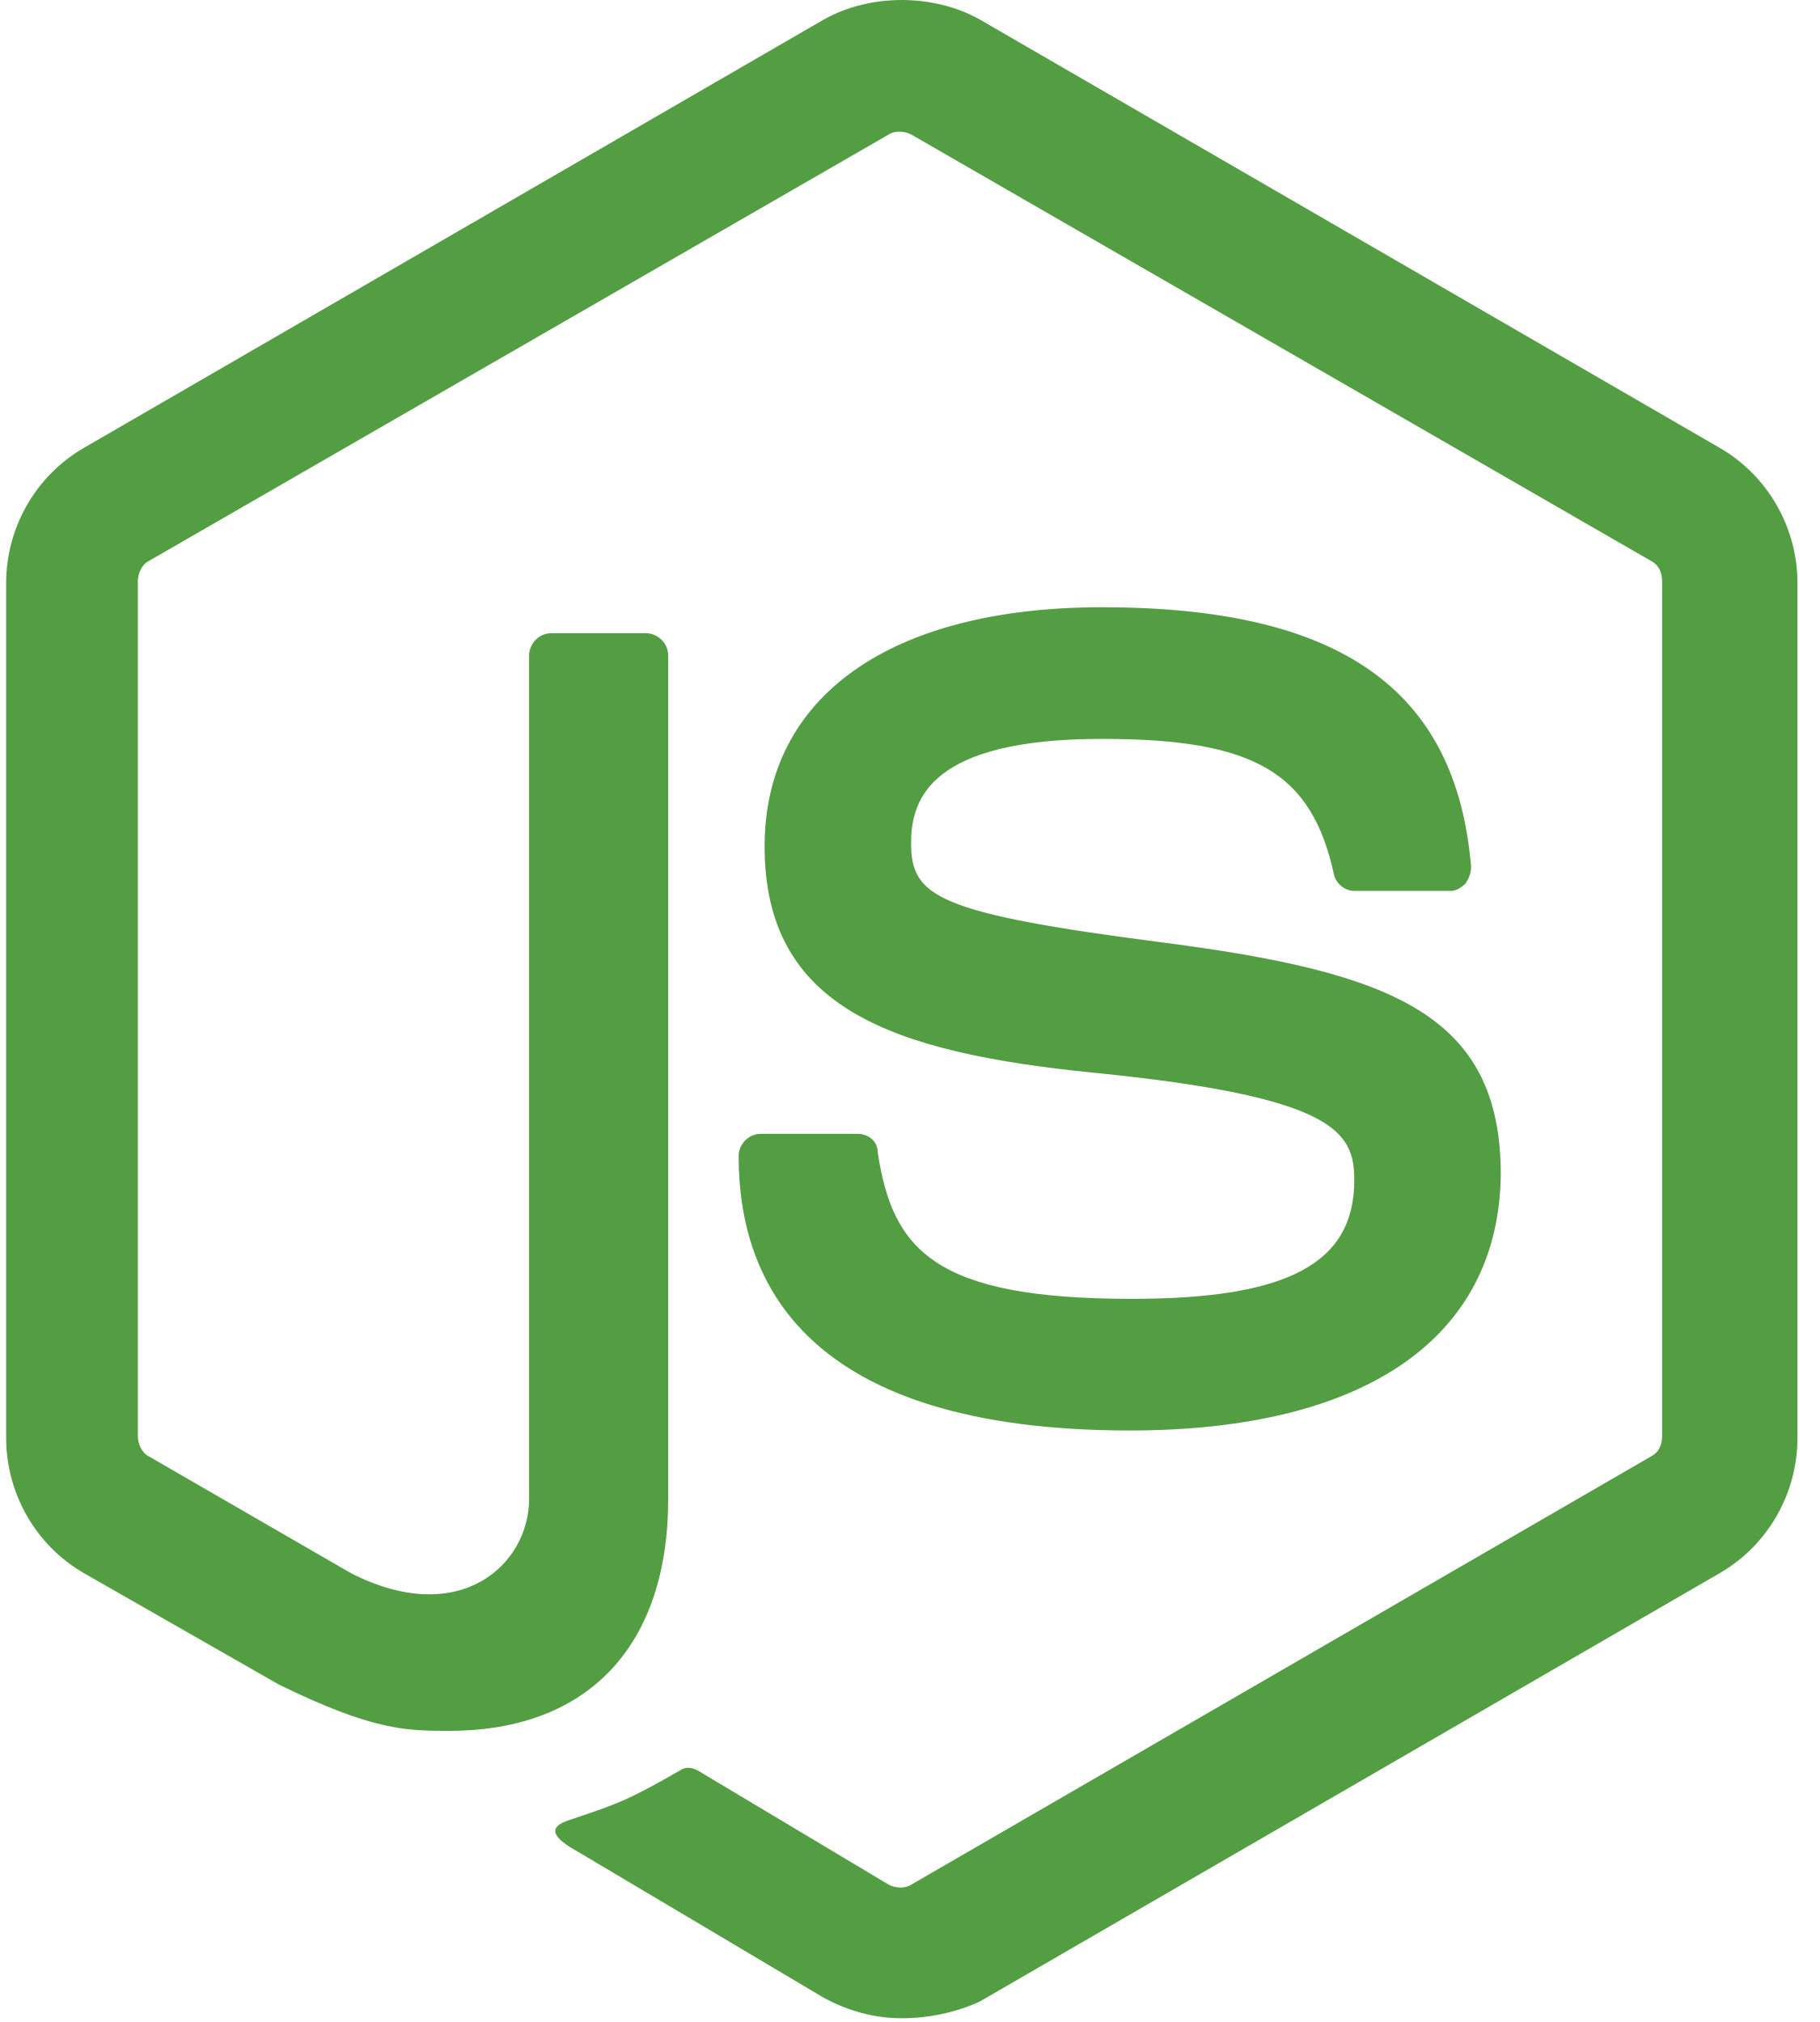
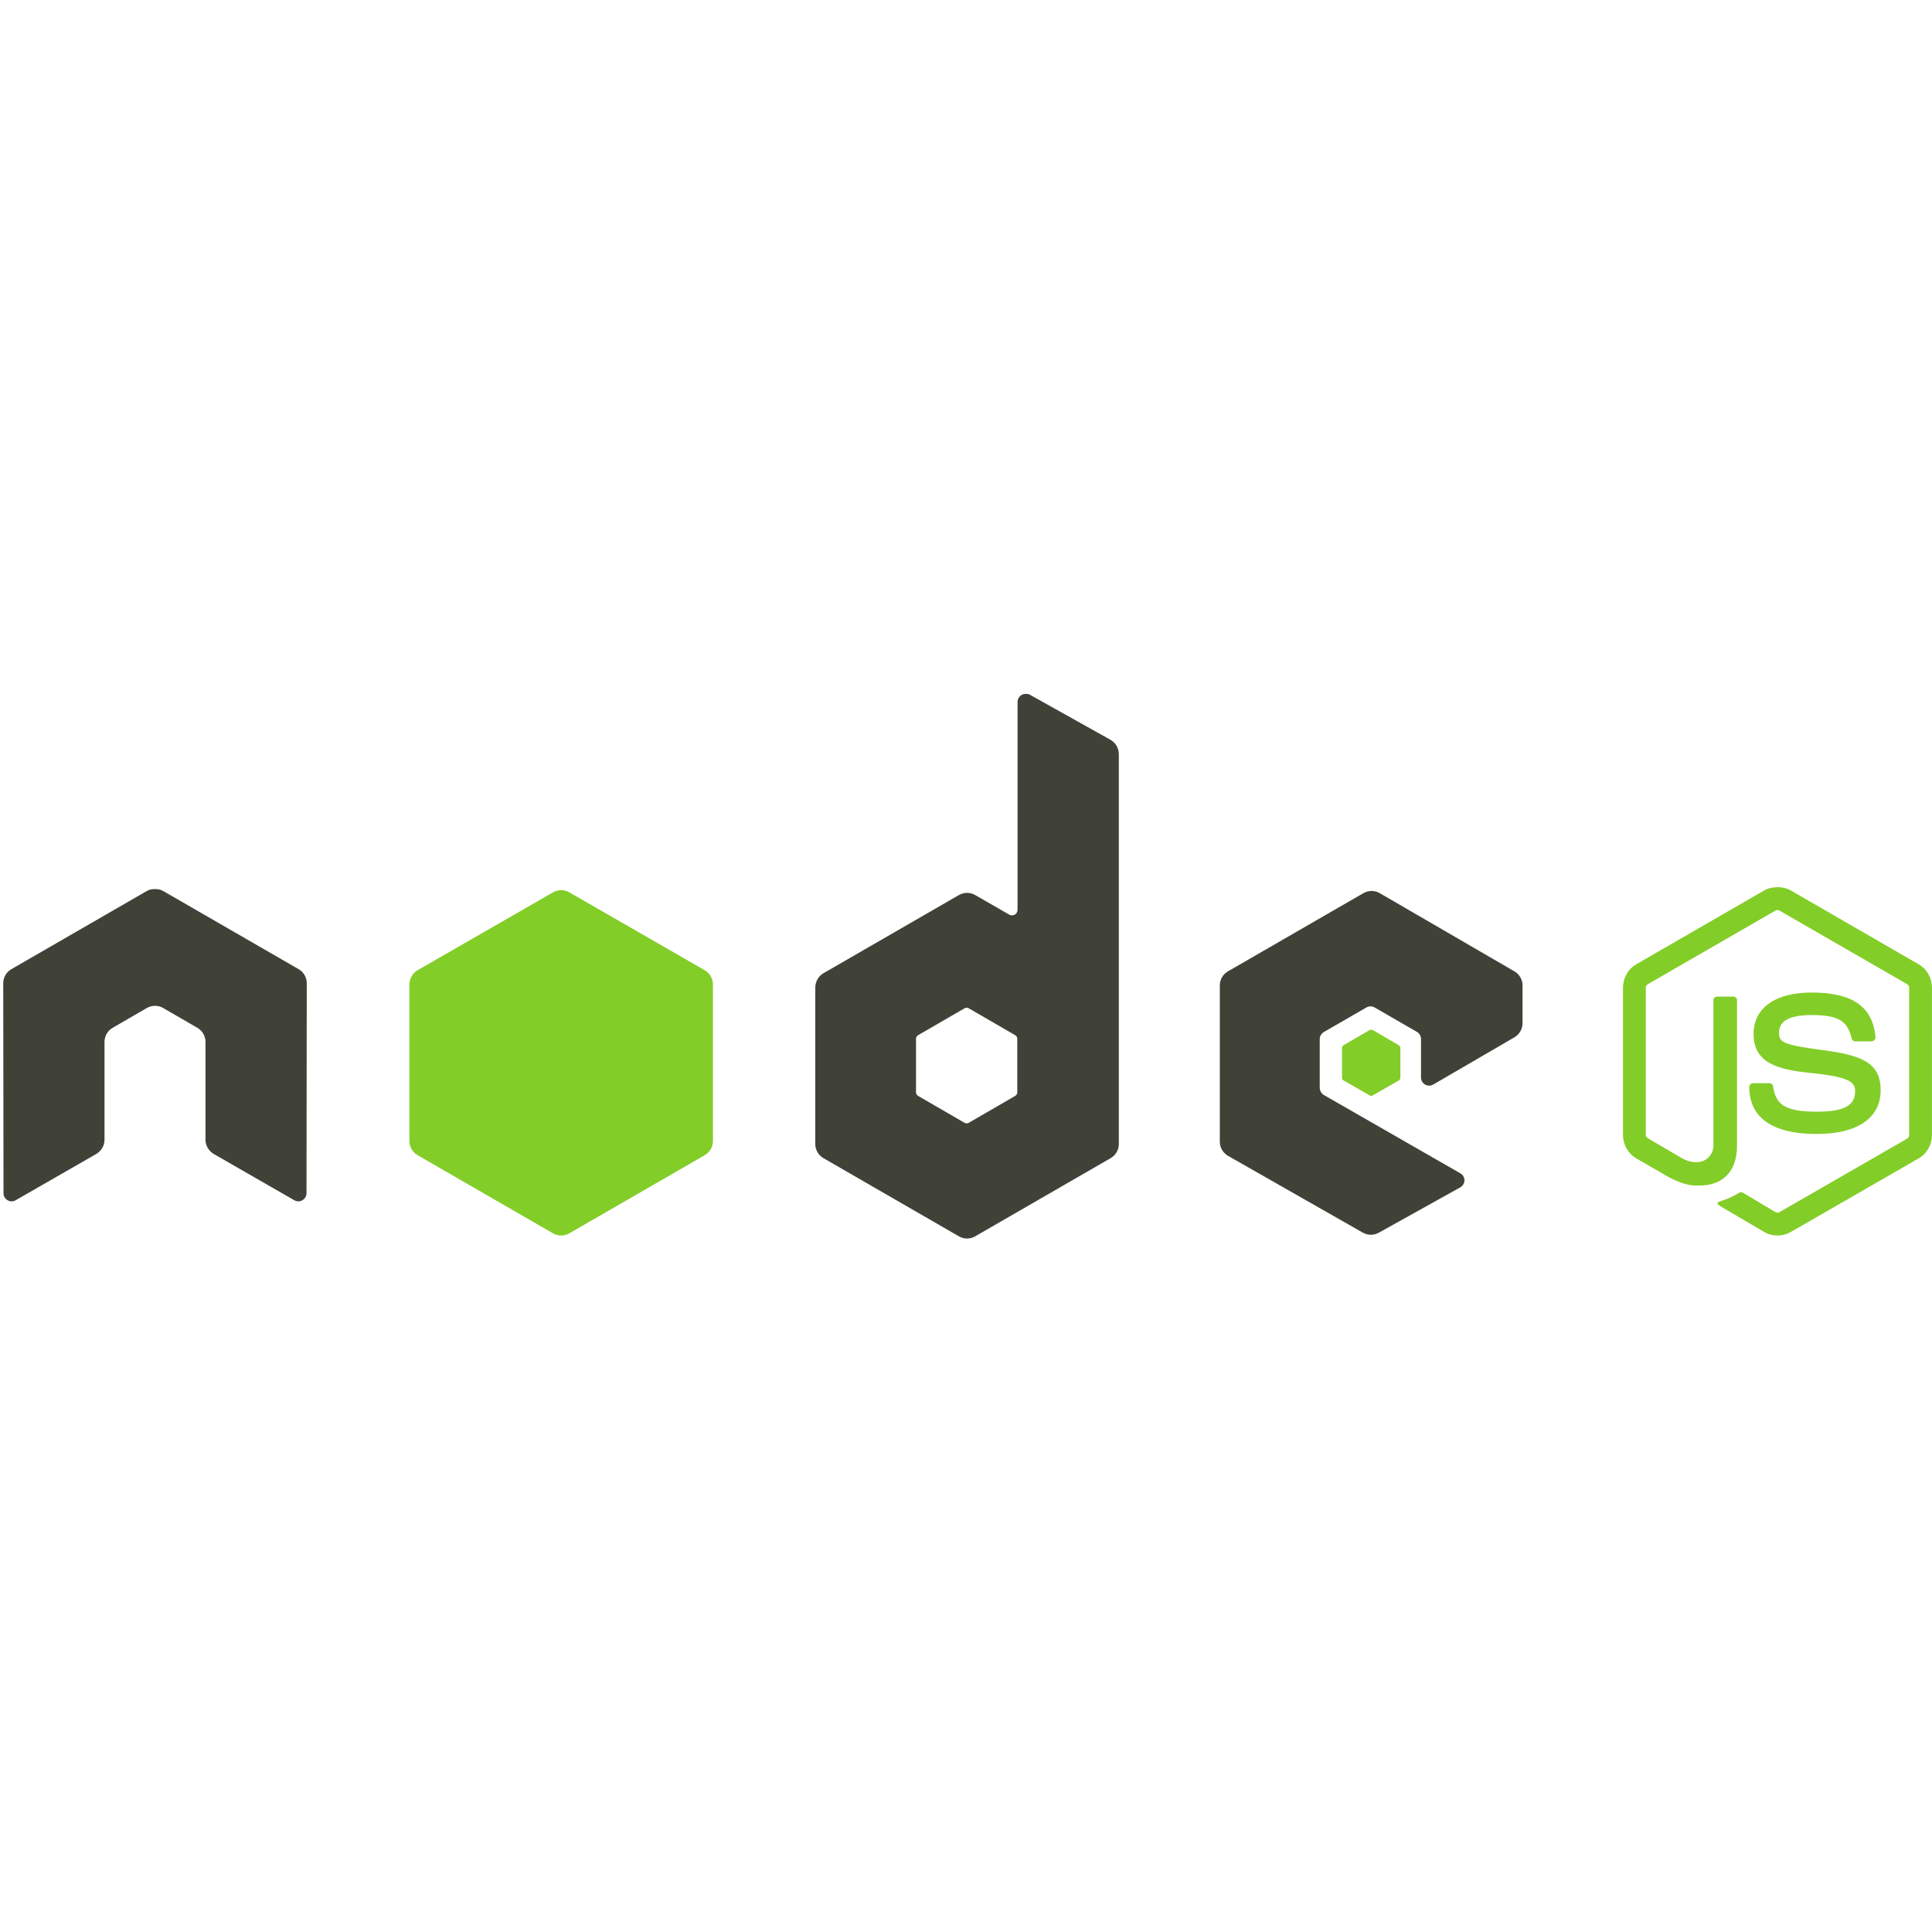
- <svg xmlns="http://www.w3.org/2000/svg" width="45" height="50" viewBox="0 0 45 50" fill="none">
-   <path d="M22.298 49.907C21.61 49.907 20.968 49.724 20.372 49.403L14.274 45.781C13.357 45.276 13.816 45.093 14.091 45.001C15.329 44.589 15.558 44.497 16.842 43.763C16.979 43.672 17.163 43.718 17.3 43.809L21.977 46.606C22.16 46.698 22.389 46.698 22.527 46.606L40.821 36.015C41.004 35.923 41.096 35.74 41.096 35.511V14.374C41.096 14.145 41.004 13.961 40.821 13.87L22.527 3.324C22.343 3.232 22.114 3.232 21.977 3.324L3.683 13.87C3.499 13.961 3.408 14.19 3.408 14.374V35.511C3.408 35.694 3.499 35.923 3.683 36.015L8.68 38.903C11.386 40.279 13.082 38.674 13.082 37.069V16.208C13.082 15.933 13.311 15.658 13.632 15.658H15.97C16.245 15.658 16.521 15.887 16.521 16.208V37.069C16.521 40.691 14.549 42.8 11.11 42.8C10.056 42.8 9.231 42.8 6.892 41.654L2.078 38.903C0.886 38.216 0.152 36.932 0.152 35.556V14.42C0.152 13.044 0.886 11.76 2.078 11.073L20.372 0.481C21.518 -0.16 23.077 -0.16 24.223 0.481L42.517 11.073C43.709 11.76 44.443 13.044 44.443 14.42V35.556C44.443 36.932 43.709 38.216 42.517 38.903L24.223 49.495C23.627 49.77 22.94 49.907 22.298 49.907ZM27.937 35.373C19.913 35.373 18.263 31.705 18.263 28.587C18.263 28.312 18.492 28.037 18.813 28.037H21.197C21.472 28.037 21.702 28.22 21.702 28.495C22.068 30.925 23.123 32.118 27.983 32.118C31.834 32.118 33.485 31.247 33.485 29.183C33.485 27.991 33.026 27.12 27.02 26.524C22.023 26.02 18.905 24.919 18.905 20.93C18.905 17.216 22.023 15.016 27.249 15.016C33.118 15.016 36.007 17.033 36.373 21.435C36.373 21.572 36.328 21.71 36.236 21.847C36.144 21.939 36.007 22.031 35.869 22.031H33.485C33.256 22.031 33.026 21.847 32.981 21.618C32.43 19.096 31.009 18.271 27.249 18.271C23.031 18.271 22.527 19.738 22.527 20.839C22.527 22.168 23.123 22.581 28.808 23.314C34.448 24.048 37.107 25.103 37.107 29.046C37.061 33.08 33.76 35.373 27.937 35.373Z" fill="#539E43" />
+ <svg xmlns="http://www.w3.org/2000/svg" width="256px" height="256px" viewBox="0 -183.5 512 512" preserveAspectRatio="xMinYMin meet" fill="#000000">
+   <g id="SVGRepo_bgCarrier" stroke-width="0" />
+   <g id="SVGRepo_tracerCarrier" stroke-linecap="round" stroke-linejoin="round" />
+   <g id="SVGRepo_iconCarrier">
+     <g fill="#83CD29">
+       <path d="M471.05 51.611c-1.244 0-2.454.257-3.525.863l-33.888 19.57c-2.193 1.264-3.526 3.65-3.526 6.189v39.069c0 2.537 1.333 4.92 3.526 6.187l8.85 5.109c4.3 2.119 5.885 2.086 7.842 2.086 6.366 0 10.001-3.863 10.001-10.576V81.542c0-.545-.472-.935-1.007-.935h-4.245c-.544 0-1.007.39-1.007.935v38.566c0 2.975-3.1 5.968-8.13 3.453l-9.21-5.396c-.326-.177-.576-.49-.576-.863v-39.07c0-.37.247-.747.576-.935L470.547 57.8a.998.998 0 0 1 1.007 0l33.817 19.498c.322.194.576.553.576.936v39.069c0 .373-.188.755-.504.935l-33.889 19.498c-.29.173-.69.173-1.007 0l-8.706-5.18a.905.905 0 0 0-.863 0c-2.403 1.362-2.855 1.52-5.109 2.302-.555.194-1.398.495.288 1.44l11.368 6.69a6.995 6.995 0 0 0 3.526.936 6.949 6.949 0 0 0 3.525-.935l33.889-19.499c2.193-1.275 3.525-3.65 3.525-6.187v-39.07c0-2.538-1.332-4.92-3.525-6.187l-33.889-19.57c-1.062-.607-2.28-.864-3.525-.864z" />
+       <path d="M480.116 79.528c-9.65 0-15.397 4.107-15.397 10.937 0 7.408 5.704 9.444 14.966 10.36 11.08 1.085 11.943 2.712 11.943 4.893 0 3.783-3.016 5.396-10.144 5.396-8.957 0-10.925-2.236-11.584-6.691-.078-.478-.447-.864-.936-.864h-4.389c-.54 0-1.007.466-1.007 1.008 0 5.703 3.102 12.447 17.916 12.447 10.723 0 16.908-4.209 16.908-11.584 0-7.31-4.996-9.273-15.398-10.648-10.51-1.391-11.512-2.072-11.512-4.533 0-2.032.85-4.75 8.634-4.75 6.954 0 9.524 1.5 10.577 6.189.092.44.48.791.935.791h4.39c.27 0 .532-.166.719-.36.184-.207.314-.44.288-.719-.68-8.074-6.064-11.872-16.909-11.872z" />
+     </g>
+     <path d="M271.821.383a2.181 2.181 0 0 0-1.08.287 2.18 2.18 0 0 0-1.079 1.871v55.042c0 .54-.251 1.024-.719 1.295a1.501 1.501 0 0 1-1.511 0l-8.994-5.18a4.31 4.31 0 0 0-4.317 0l-35.903 20.721c-1.342.775-2.158 2.264-2.158 3.814v41.443c0 1.548.817 2.966 2.158 3.741l35.903 20.722a4.3 4.3 0 0 0 4.317 0l35.903-20.722a4.308 4.308 0 0 0 2.159-3.741V16.356a4.386 4.386 0 0 0-2.23-3.814L272.9.598c-.335-.187-.707-.22-1.079-.215zM40.861 52.115c-.684.027-1.328.147-1.942.503L3.015 73.34a4.3 4.3 0 0 0-2.158 3.741L.929 132.7c0 .773.399 1.492 1.079 1.87a2.096 2.096 0 0 0 2.159 0l21.297-12.231c1.349-.802 2.23-2.196 2.23-3.742V92.623c0-1.55.815-2.972 2.159-3.742l9.065-5.252a4.251 4.251 0 0 1 2.159-.576c.74 0 1.5.185 2.158.576l9.066 5.252a4.296 4.296 0 0 1 2.159 3.742v25.973c0 1.546.89 2.95 2.23 3.742l21.297 12.232a2.096 2.096 0 0 0 2.159 0 2.164 2.164 0 0 0 1.08-1.871l.07-55.618a4.28 4.28 0 0 0-2.158-3.741L43.235 52.618c-.607-.356-1.253-.475-1.942-.503h-.432zm322.624.503c-.75 0-1.485.19-2.158.576l-35.903 20.722a4.306 4.306 0 0 0-2.159 3.741V119.1c0 1.559.878 2.971 2.23 3.742l35.616 20.29c1.315.75 2.921.807 4.245.07l21.585-12.015c.685-.38 1.148-1.09 1.151-1.87a2.126 2.126 0 0 0-1.079-1.871l-36.119-20.722c-.676-.386-1.151-1.167-1.151-1.943v-12.95c0-.775.48-1.485 1.151-1.871l11.224-6.476a2.155 2.155 0 0 1 2.159 0L375.5 89.96a2.152 2.152 0 0 1 1.08 1.87v10.217a2.15 2.15 0 0 0 1.079 1.87c.673.389 1.487.39 2.158 0L401.331 91.4a4.325 4.325 0 0 0 2.159-3.742v-10c0-1.545-.82-2.966-2.159-3.742l-35.687-20.722a4.279 4.279 0 0 0-2.159-.575zm-107.35 30.939c.188 0 .408.046.576.143l12.304 7.123c.334.193.576.55.576.935v14.246c0 .387-.24.743-.576.936l-12.304 7.123a1.088 1.088 0 0 1-1.079 0l-12.303-7.123c-.335-.194-.576-.549-.576-.936V91.758c0-.386.242-.74.576-.935l12.303-7.122a.948.948 0 0 1 .504-.143v-.001z" fill="#404137" />
+     <path d="M148.714 52.402c-.748 0-1.488.19-2.158.576l-35.903 20.65c-1.343.773-2.159 2.265-2.159 3.813v41.443c0 1.55.817 2.966 2.159 3.742l35.903 20.721a4.297 4.297 0 0 0 4.317 0l35.903-20.721a4.308 4.308 0 0 0 2.158-3.742V77.441c0-1.55-.816-3.04-2.158-3.813l-35.903-20.65a4.297 4.297 0 0 0-2.159-.576zM363.413 89.385c-.143 0-.302 0-.431.072l-6.907 4.029a.84.84 0 0 0-.432.72v7.914c0 .298.172.571.432.72l6.907 3.957c.259.15.535.15.791 0l6.907-3.958a.846.846 0 0 0 .432-.719v-7.915a.846.846 0 0 0-.432-.719l-6.907-4.03c-.128-.075-.216-.07-.36-.07z" fill="#83CD29" />
+   </g>
</svg>
